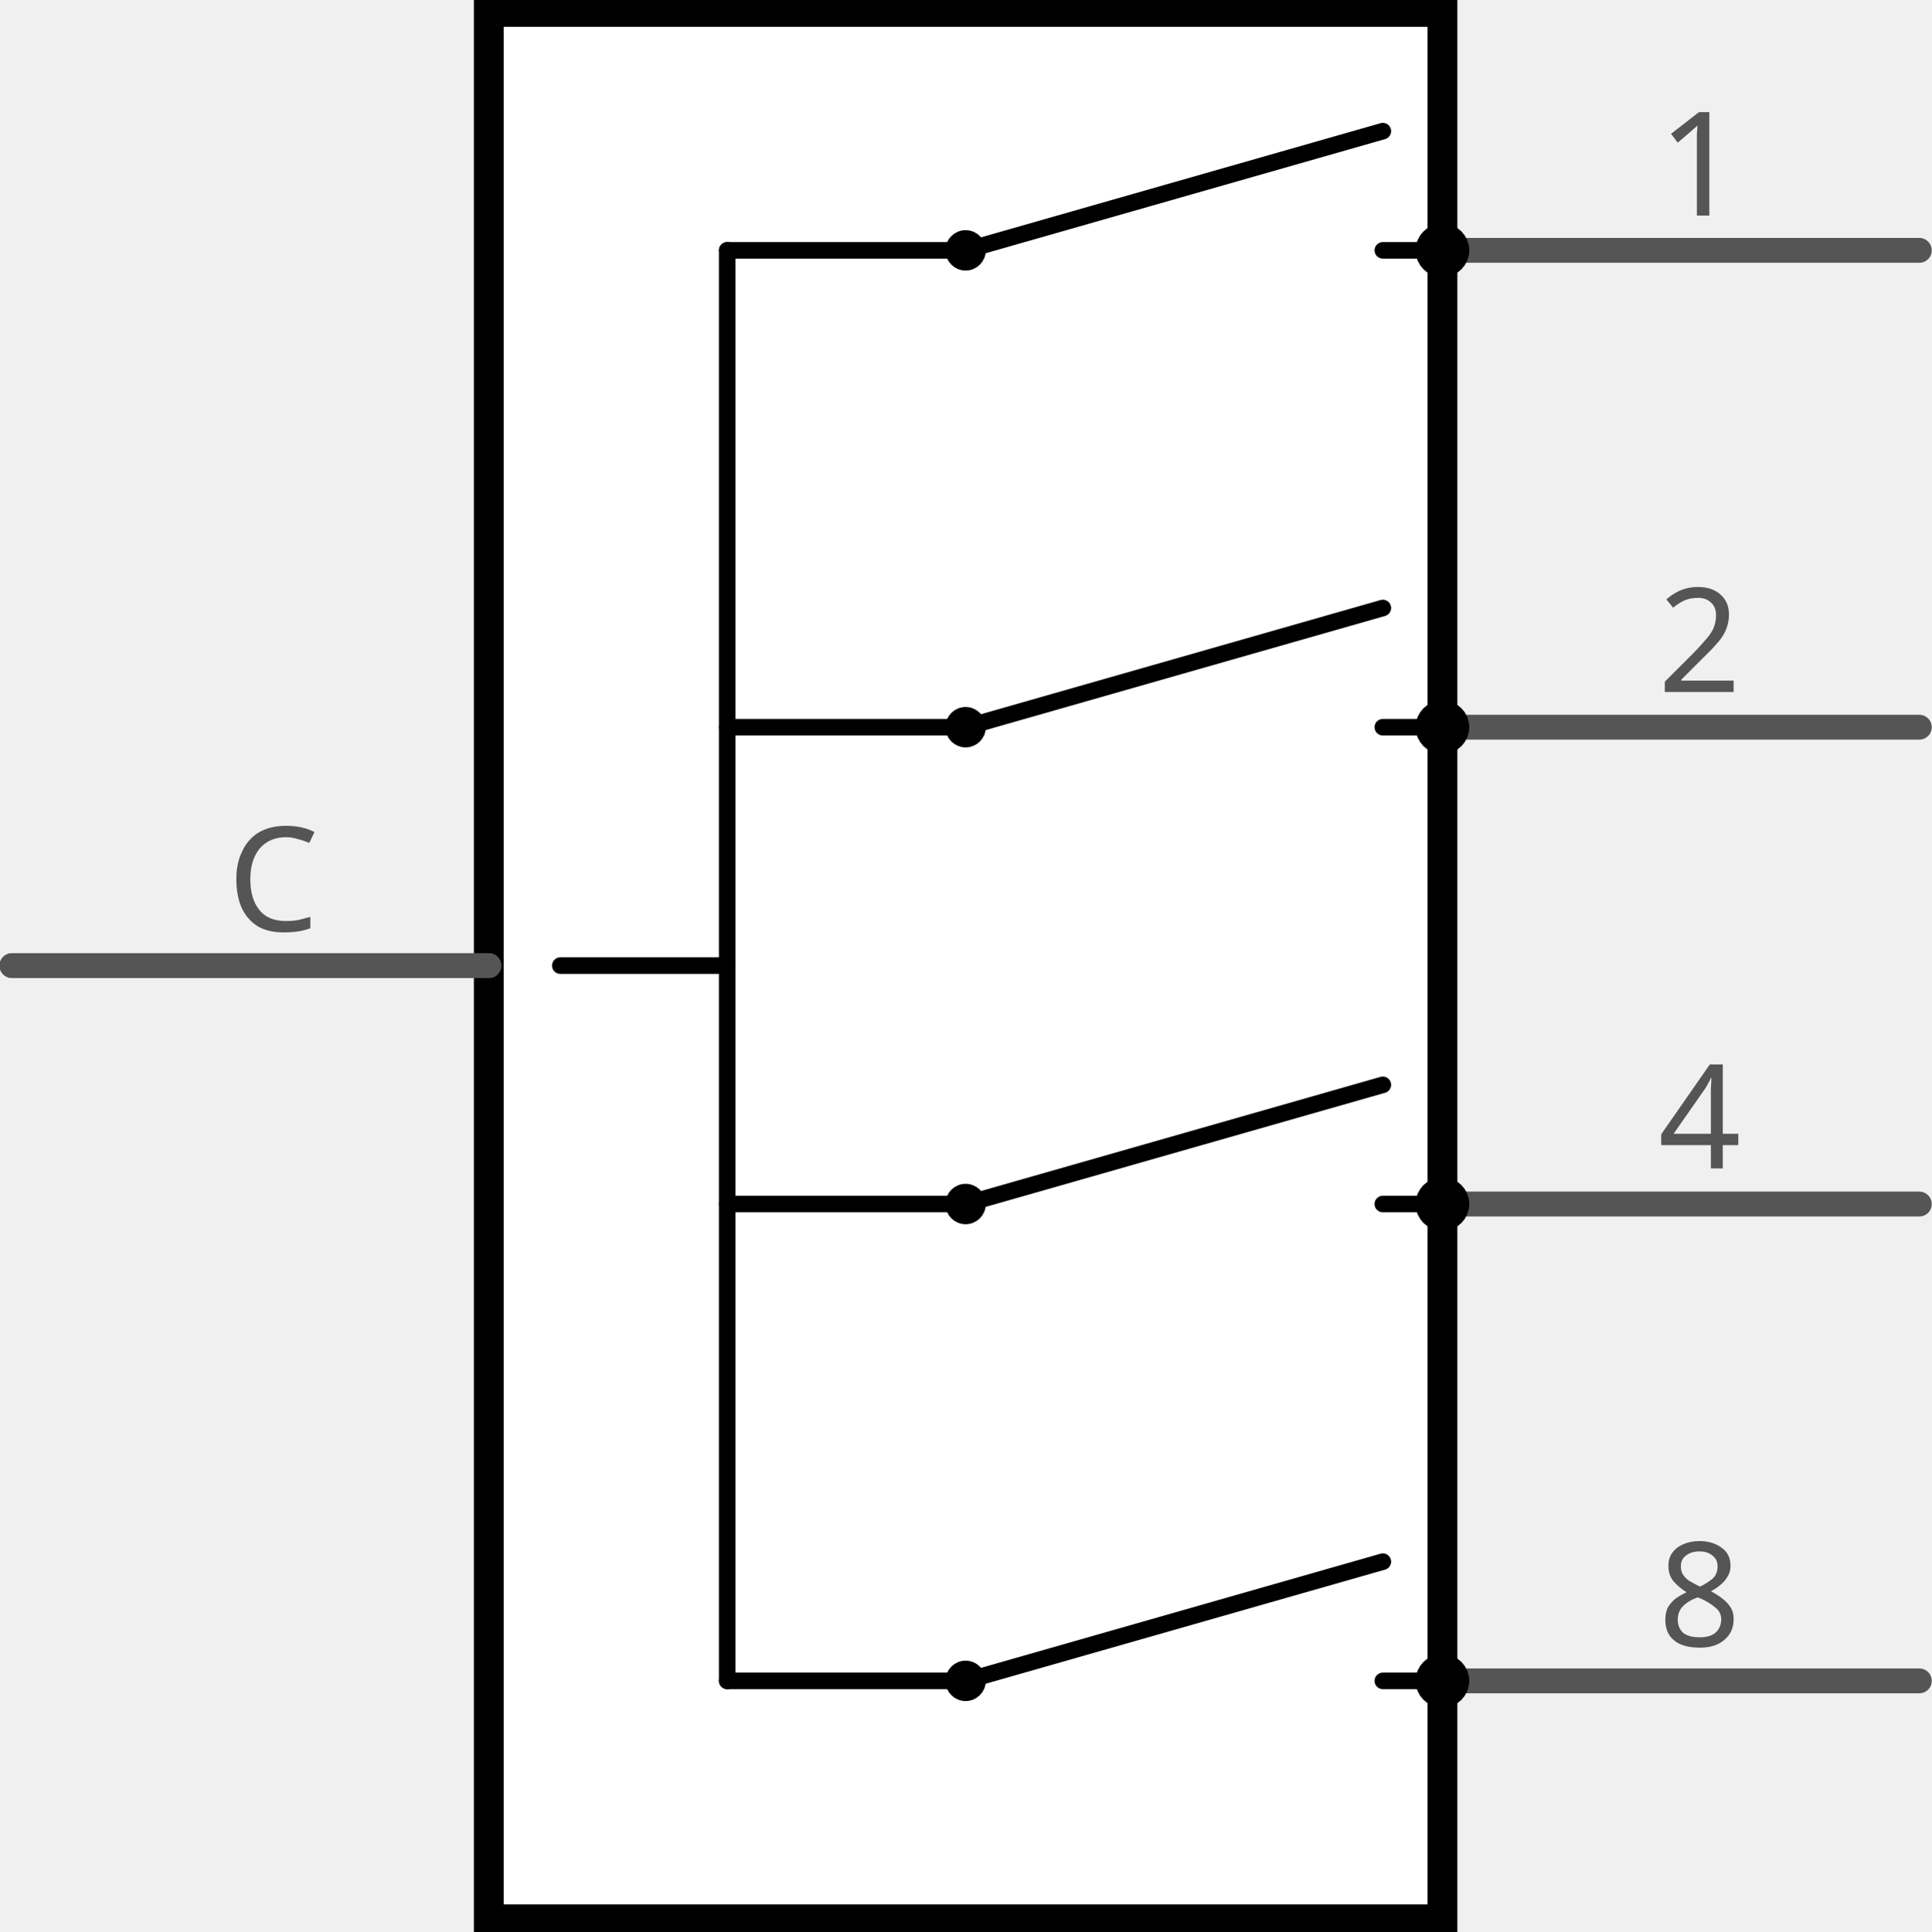
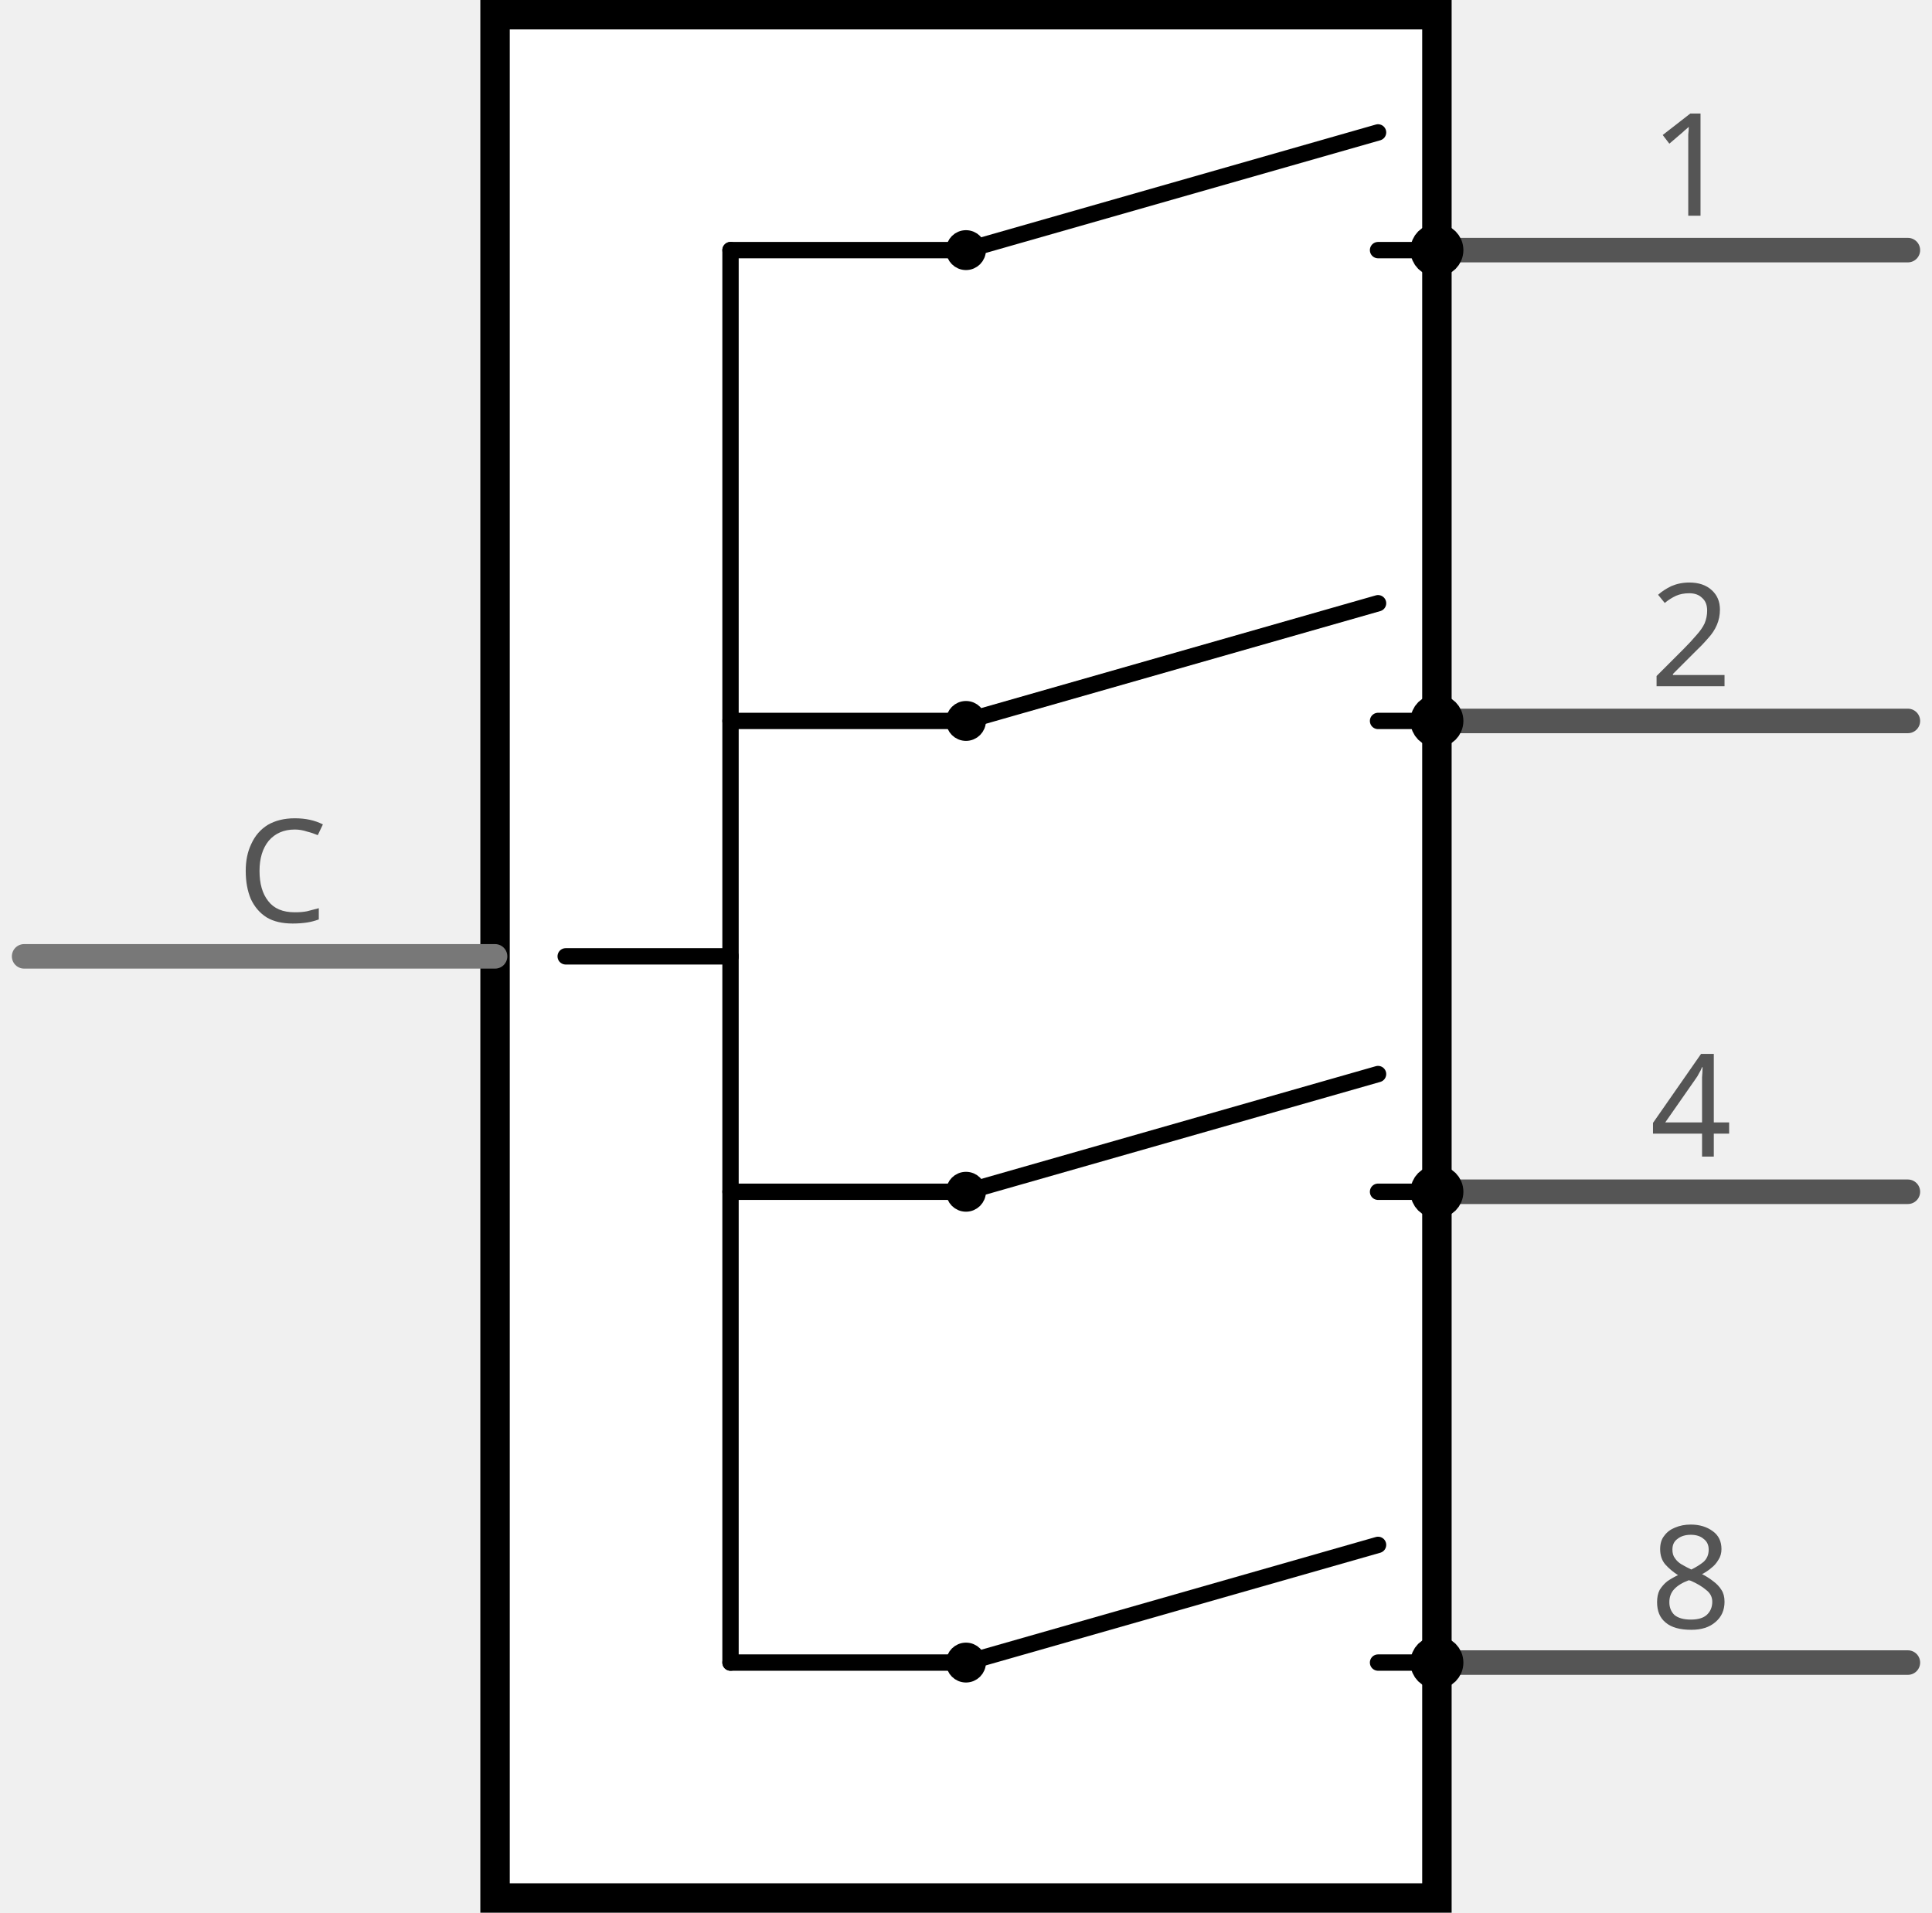
- <svg xmlns="http://www.w3.org/2000/svg" id="svg2" viewBox="0 0 58.3 58.32" height="0.81in" width="0.81in" y="0in" x="0in" version="1.2">
-   <defs id="defs55" />
-   <g id="g4" partID="59960">
-     <g id="schematic">
-       <rect id="rect7" fill="#FFFFFF" width="28.8" stroke-linecap="round" height="57.6" stroke-width="0.9" y="0.36" x="14.75" stroke="#000000" />
-       <line style="fill:none;stroke:#787878;stroke-width:0.75;stroke-linecap:round" x2="14.75" x1="0.35" y2="29.16" y1="29.16" id="connector4pin" />
-       <g style="fill:none" width="0" height="0" y="29.16" x="0.35" id="connector4terminal" />
-       <g id="g11" transform="matrix(1, 0, 0, 1, 6.8613, 28.1101)">
-         <text style="font-size:4.375px;font-family:DroidSans;fill:#555555" id="text13" font-size="3.5pt">C</text>
-       </g>
-       <line style="fill:none;stroke:#555555;stroke-width:0.75;stroke-linecap:round;stroke-opacity:1" x2="43.55" x1="57.951" y2="7.56" y1="7.56" id="connector0pin" />
-       <g style="fill:none" width="0" height="0" y="7.56" x="57.951" id="connector0terminal" />
-       <g id="g17" transform="translate(50.062,6.510506)">
-         <text style="font-size:4.375px;font-family:DroidSans;fill:#555555" id="text19" font-size="3.5pt">1</text>
-       </g>
-       <line style="fill:none;stroke:#555555;stroke-width:0.75;stroke-linecap:round;stroke-opacity:1" x2="43.55" x1="57.951" y2="50.76" y1="50.76" id="connector3pin" />
-       <g style="fill:none" width="0" height="0" y="50.76" x="57.951" id="connector3terminal" />
-       <g id="g23" transform="matrix(1, 0, 0, 1, 50.062, 49.7097)">
-         <text style="font-size:4.375px;font-family:DroidSans;fill:#555555" id="text25" font-size="3.5pt">8</text>
-       </g>
-       <line id="line27" fill="none" x2="43.55" x1="41.75" stroke-linecap="round" y2="7.56" y1="7.56" stroke-width="0.5" stroke="#000000" />
-       <line style="fill:none;stroke:#000000;stroke-width:0.5;stroke-linecap:round" id="line29" x2="41.75" x1="29.15" y2="3.96" y1="7.56" />
-       <circle fill="none" stroke="#000000" stroke-width="0.5" id="circle31" r="0.36" cy="7.56" cx="29.15" />
-       <circle id="circle33" r="0.36" fill="none" cy="7.56" cx="43.55" stroke-width="0.9" stroke="#000000" />
-       <line id="line35" fill="none" x2="43.55" x1="41.75" stroke-linecap="round" y2="50.76" y1="50.76" stroke-width="0.5" stroke="#000000" />
-       <line fill="none" stroke="#000000" stroke-width="0.5" stroke-linecap="round" id="line37" x2="41.75" x1="29.15" y2="47.16" y1="50.76" />
-       <circle id="circle39" r="0.36" fill="none" cy="50.76" cx="29.15" stroke-width="0.5" stroke="#000000" />
-       <circle id="circle41" r="0.36" fill="none" cy="50.76" cx="43.55" stroke-width="0.9" stroke="#000000" />
-       <line style="fill:none;stroke:#000000;stroke-width:0.5;stroke-linecap:round" id="line43" x2="21.95" x1="29.15" y2="7.56" y1="7.56" />
-       <line id="line45" fill="none" x2="21.95" x1="21.95" stroke-linecap="round" y2="29.16" y1="7.56" stroke-width="0.5" stroke="#000000" />
-       <line id="line47" fill="none" x2="21.95" x1="21.95" stroke-linecap="round" y2="50.76" y1="29.16" stroke-width="0.5" stroke="#000000" />
-       <line fill="none" stroke="#000000" stroke-width="0.5" stroke-linecap="round" id="line49" x2="29.15" x1="21.95" y2="50.76" y1="50.76" />
-       <line id="line51" fill="none" x2="16.91" x1="21.95" stroke-linecap="round" y2="29.16" y1="29.16" stroke-width="0.5" stroke="#000000" />
-       <line style="fill:none;stroke:#000000;stroke-width:0.5;stroke-linecap:round" y1="21.96" y2="18.36" x1="29.15" x2="41.75" id="line4203" />
-       <circle style="fill:none;stroke:#000000;stroke-width:0.5" cx="29.15" cy="21.96" r="0.36" id="circle4205" />
-       <line style="fill:none;stroke:#000000;stroke-width:0.5;stroke-linecap:round" y1="21.96" y2="21.96" x1="29.15" x2="21.95" id="line4207" />
-       <line id="line4209" x2="41.75" x1="29.15" y2="32.76" y1="36.36" style="fill:none;stroke:#000000;stroke-width:0.5;stroke-linecap:round" />
-       <circle id="circle4211" r="0.36" cy="36.36" cx="29.15" style="fill:none;stroke:#000000;stroke-width:0.5" />
-       <line id="line4213" x2="21.95" x1="29.15" y2="36.36" y1="36.36" style="fill:none;stroke:#000000;stroke-width:0.5;stroke-linecap:round" />
-       <line style="fill:none;stroke:#555555;stroke-width:0.75;stroke-linecap:round;stroke-opacity:1" id="connector1pin" y1="21.96" y2="21.96" x1="57.951" x2="43.55" />
-       <g id="connector1terminal" x="57.951" y="21.96" height="0" width="0" style="fill:none" />
-       <g transform="translate(50.062,20.89762)" id="g4217">
-         <text style="font-size:4.375px;font-family:DroidSans;fill:#555555" font-size="3.5pt" id="text4219">2</text>
-       </g>
-       <line style="fill:none;stroke:#000000;stroke-width:0.5;stroke-linecap:round" y1="21.96" y2="21.96" x1="41.75" x2="43.55" id="line4221" />
-       <circle style="fill:none;stroke:#000000;stroke-width:0.9" cx="43.55" cy="21.96" r="0.36" id="circle4223" />
-       <line x2="43.55" x1="57.951" y2="36.36" y1="36.36" id="connector2pin" style="fill:none;stroke:#555555;stroke-width:0.75;stroke-linecap:round;stroke-opacity:1" />
-       <g style="fill:none" width="0" height="0" y="36.36" x="57.951" id="connector2terminal" />
-       <g id="g4227" transform="translate(50.062,35.28474)">
-         <text id="text4229" font-size="3.5pt" style="font-size:4.375px;font-family:DroidSans;fill:#555555">4</text>
-       </g>
-       <line id="line4231" x2="43.55" x1="41.75" y2="36.36" y1="36.36" style="fill:none;stroke:#000000;stroke-width:0.5;stroke-linecap:round" />
-       <circle id="circle4233" r="0.36" cy="36.36" cx="43.55" style="fill:none;stroke:#000000;stroke-width:0.9" />
-       <line id="connector5pin" y1="29.16" y2="29.16" x1="0.35" x2="14.75" style="fill:none;stroke:#555555;stroke-width:0.75;stroke-linecap:round;stroke-opacity:1" />
-     </g>
+ <svg xmlns="http://www.w3.org/2000/svg" id="svg2" height=".812in" width=".82in" version="1.2" y="0in" x="0in" viewBox="0 0 59.041 58.5">
+   <g id="schematic">
+     <rect id="rect7" height="57.6" width="28.8" stroke="#000000" stroke-linecap="round" y=".45" x="15.12" stroke-width="0.9" fill="#ffffff" />
+     <line id="connector4pin" stroke-width=".75" y2="29.25" y1="29.25" stroke="#787878" stroke-linecap="round" x2="15.12" x1="0.72" fill="none" />
+     <rect id="connector4terminal" height="1.44" width="1.44" y="28.53" x="-4.7684e-9" fill="none" />
+     <text id="text13" font-size="4.375" y="28.2" x="7.231" font-family="DroidSans" fill="#555555">C</text>
+     <line id="connector0pin" stroke-width=".75" y2="7.65" y1="7.65" stroke="#555555" stroke-linecap="round" x2="43.92" x1="58.321" fill="none" />
+     <rect id="connector0terminal" height="1.44" width="1.44" y="6.93" x="57.601" fill="none" />
+     <text id="text19" font-size="4.375" y="6.6" x="50.432" font-family="DroidSans" fill="#555555">1</text>
+     <line id="connector3pin" stroke-width=".75" y2="50.85" y1="50.85" stroke="#555555" stroke-linecap="round" x2="43.92" x1="58.321" fill="none" />
+     <rect id="connector3terminal" height="1.44" width="1.44" y="50.13" x="57.601" fill="none" />
+     <text id="text25" font-size="4.375" y="49.8" x="50.432" font-family="DroidSans" fill="#555555">8</text>
+     <line id="line27" stroke-width="0.5" y2="7.65" y1="7.65" stroke="#000000" stroke-linecap="round" x2="43.92" x1="42.12" fill="none" />
+     <line id="line29" stroke-width="0.5" y2="4.05" y1="7.65" stroke="#000000" stroke-linecap="round" x2="42.12" x1="29.52" fill="none" />
+     <ellipse id="circle31" rx="0.36" ry="0.36" stroke="#000000" cy="7.65" cx="29.52" stroke-width="0.5" fill="none" />
+     <ellipse id="circle33" rx="0.36" ry="0.36" stroke="#000000" cy="7.65" cx="43.92" stroke-width="0.9" fill="none" />
+     <line id="line35" stroke-width="0.5" y2="50.85" y1="50.85" stroke="#000000" stroke-linecap="round" x2="43.92" x1="42.12" fill="none" />
+     <line id="line37" stroke-width="0.5" y2="47.25" y1="50.85" stroke="#000000" stroke-linecap="round" x2="42.12" x1="29.52" fill="none" />
+     <ellipse id="circle39" rx="0.36" ry="0.36" stroke="#000000" cy="50.85" cx="29.52" stroke-width="0.5" fill="none" />
+     <ellipse id="circle41" rx="0.36" ry="0.36" stroke="#000000" cy="50.85" cx="43.92" stroke-width="0.9" fill="none" />
+     <line id="line43" stroke-width="0.5" y2="7.65" y1="7.65" stroke="#000000" stroke-linecap="round" x2="22.32" x1="29.52" fill="none" />
+     <line id="line45" stroke-width="0.5" y2="29.25" y1="7.65" stroke="#000000" stroke-linecap="round" x2="22.32" x1="22.32" fill="none" />
+     <line id="line47" stroke-width="0.5" y2="50.85" y1="29.25" stroke="#000000" stroke-linecap="round" x2="22.32" x1="22.32" fill="none" />
+     <line id="line49" stroke-width="0.5" y2="50.85" y1="50.85" stroke="#000000" stroke-linecap="round" x2="29.52" x1="22.32" fill="none" />
+     <line id="line51" stroke-width="0.5" y2="29.25" y1="29.25" stroke="#000000" stroke-linecap="round" x2="17.28" x1="22.32" fill="none" />
+     <line id="line4203" stroke-width="0.5" x1="29.52" x2="42.12" stroke="#000000" stroke-linecap="round" y1="22.05" y2="18.45" fill="none" />
+     <ellipse id="circle4205" rx="0.36" ry="0.36" stroke="#000000" cy="22.05" cx="29.52" stroke-width="0.5" fill="none" />
+     <line id="line4207" stroke-width="0.5" x1="29.52" x2="22.32" stroke="#000000" stroke-linecap="round" y1="22.05" y2="22.05" fill="none" />
+     <line id="line4209" stroke-width="0.5" y2="32.85" y1="36.45" stroke="#000000" stroke-linecap="round" x2="42.12" x1="29.52" fill="none" />
+     <ellipse id="circle4211" rx="0.36" ry="0.36" stroke="#000000" cy="36.45" cx="29.52" stroke-width="0.5" fill="none" />
+     <line id="line4213" stroke-width="0.5" y2="36.45" y1="36.45" stroke="#000000" stroke-linecap="round" x2="22.32" x1="29.52" fill="none" />
+     <line id="connector1pin" stroke-width=".75" y2="22.05" x2="43.92" stroke="#555555" stroke-linecap="round" y1="22.05" x1="58.321" fill="none" />
+     <rect id="connector1terminal" height="1.44" width="1.44" y="21.33" x="57.601" fill="none" />
+     <text id="text4219" font-size="4.375" y="20.988" x="50.432" font-family="DroidSans" fill="#555555">2</text>
+     <line id="line4221" stroke-width="0.5" x1="42.12" x2="43.92" stroke="#000000" stroke-linecap="round" y1="22.05" y2="22.05" fill="none" />
+     <ellipse id="circle4223" rx="0.36" ry="0.36" stroke="#000000" cy="22.05" cx="43.92" stroke-width="0.9" fill="none" />
+     <line id="connector2pin" stroke-width=".75" y2="36.45" y1="36.45" stroke="#555555" stroke-linecap="round" x2="43.92" x1="58.321" fill="none" />
+     <rect id="connector2terminal" height="1.44" width="1.44" y="35.73" x="57.601" fill="none" />
+     <text id="text4229" font-size="4.375" y="35.375" x="50.432" font-family="DroidSans" fill="#555555">4</text>
+     <line id="line4231" stroke-width="0.5" y2="36.45" y1="36.45" stroke="#000000" stroke-linecap="round" x2="43.92" x1="42.12" fill="none" />
+     <ellipse id="circle4233" rx="0.36" ry="0.36" stroke="#000000" cy="36.45" cx="43.92" stroke-width="0.9" fill="none" />
  </g>
</svg>
